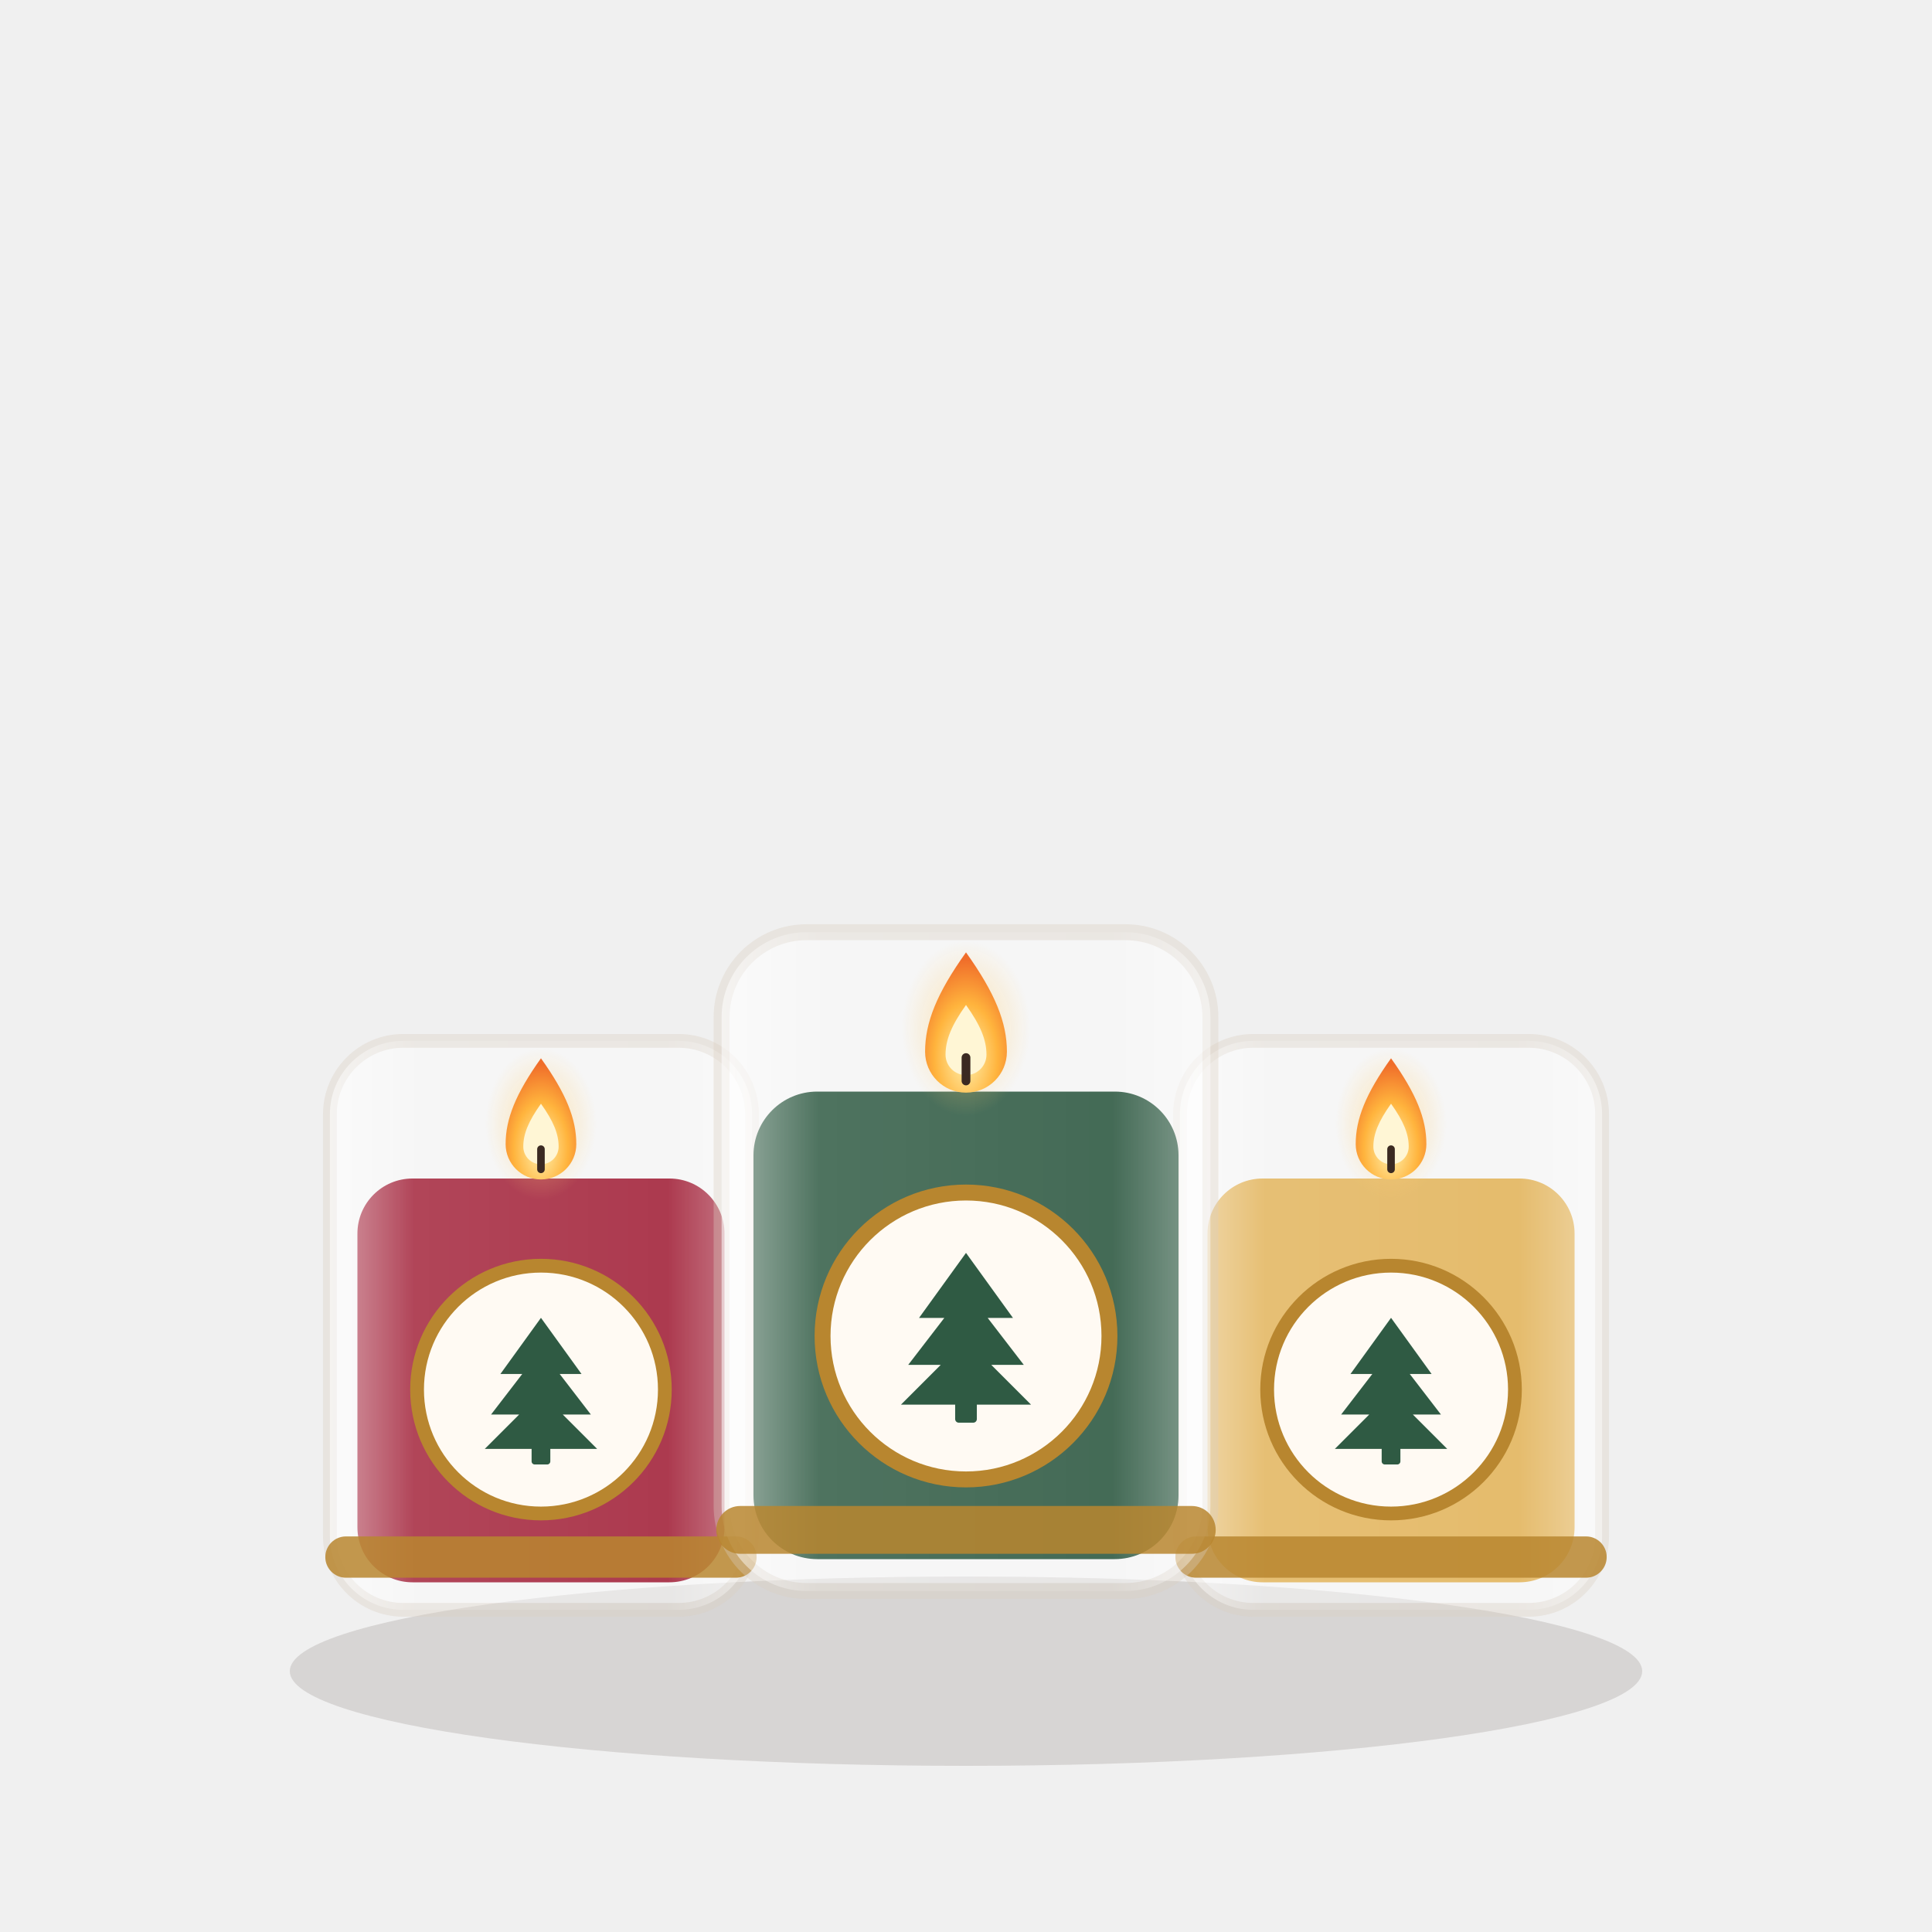
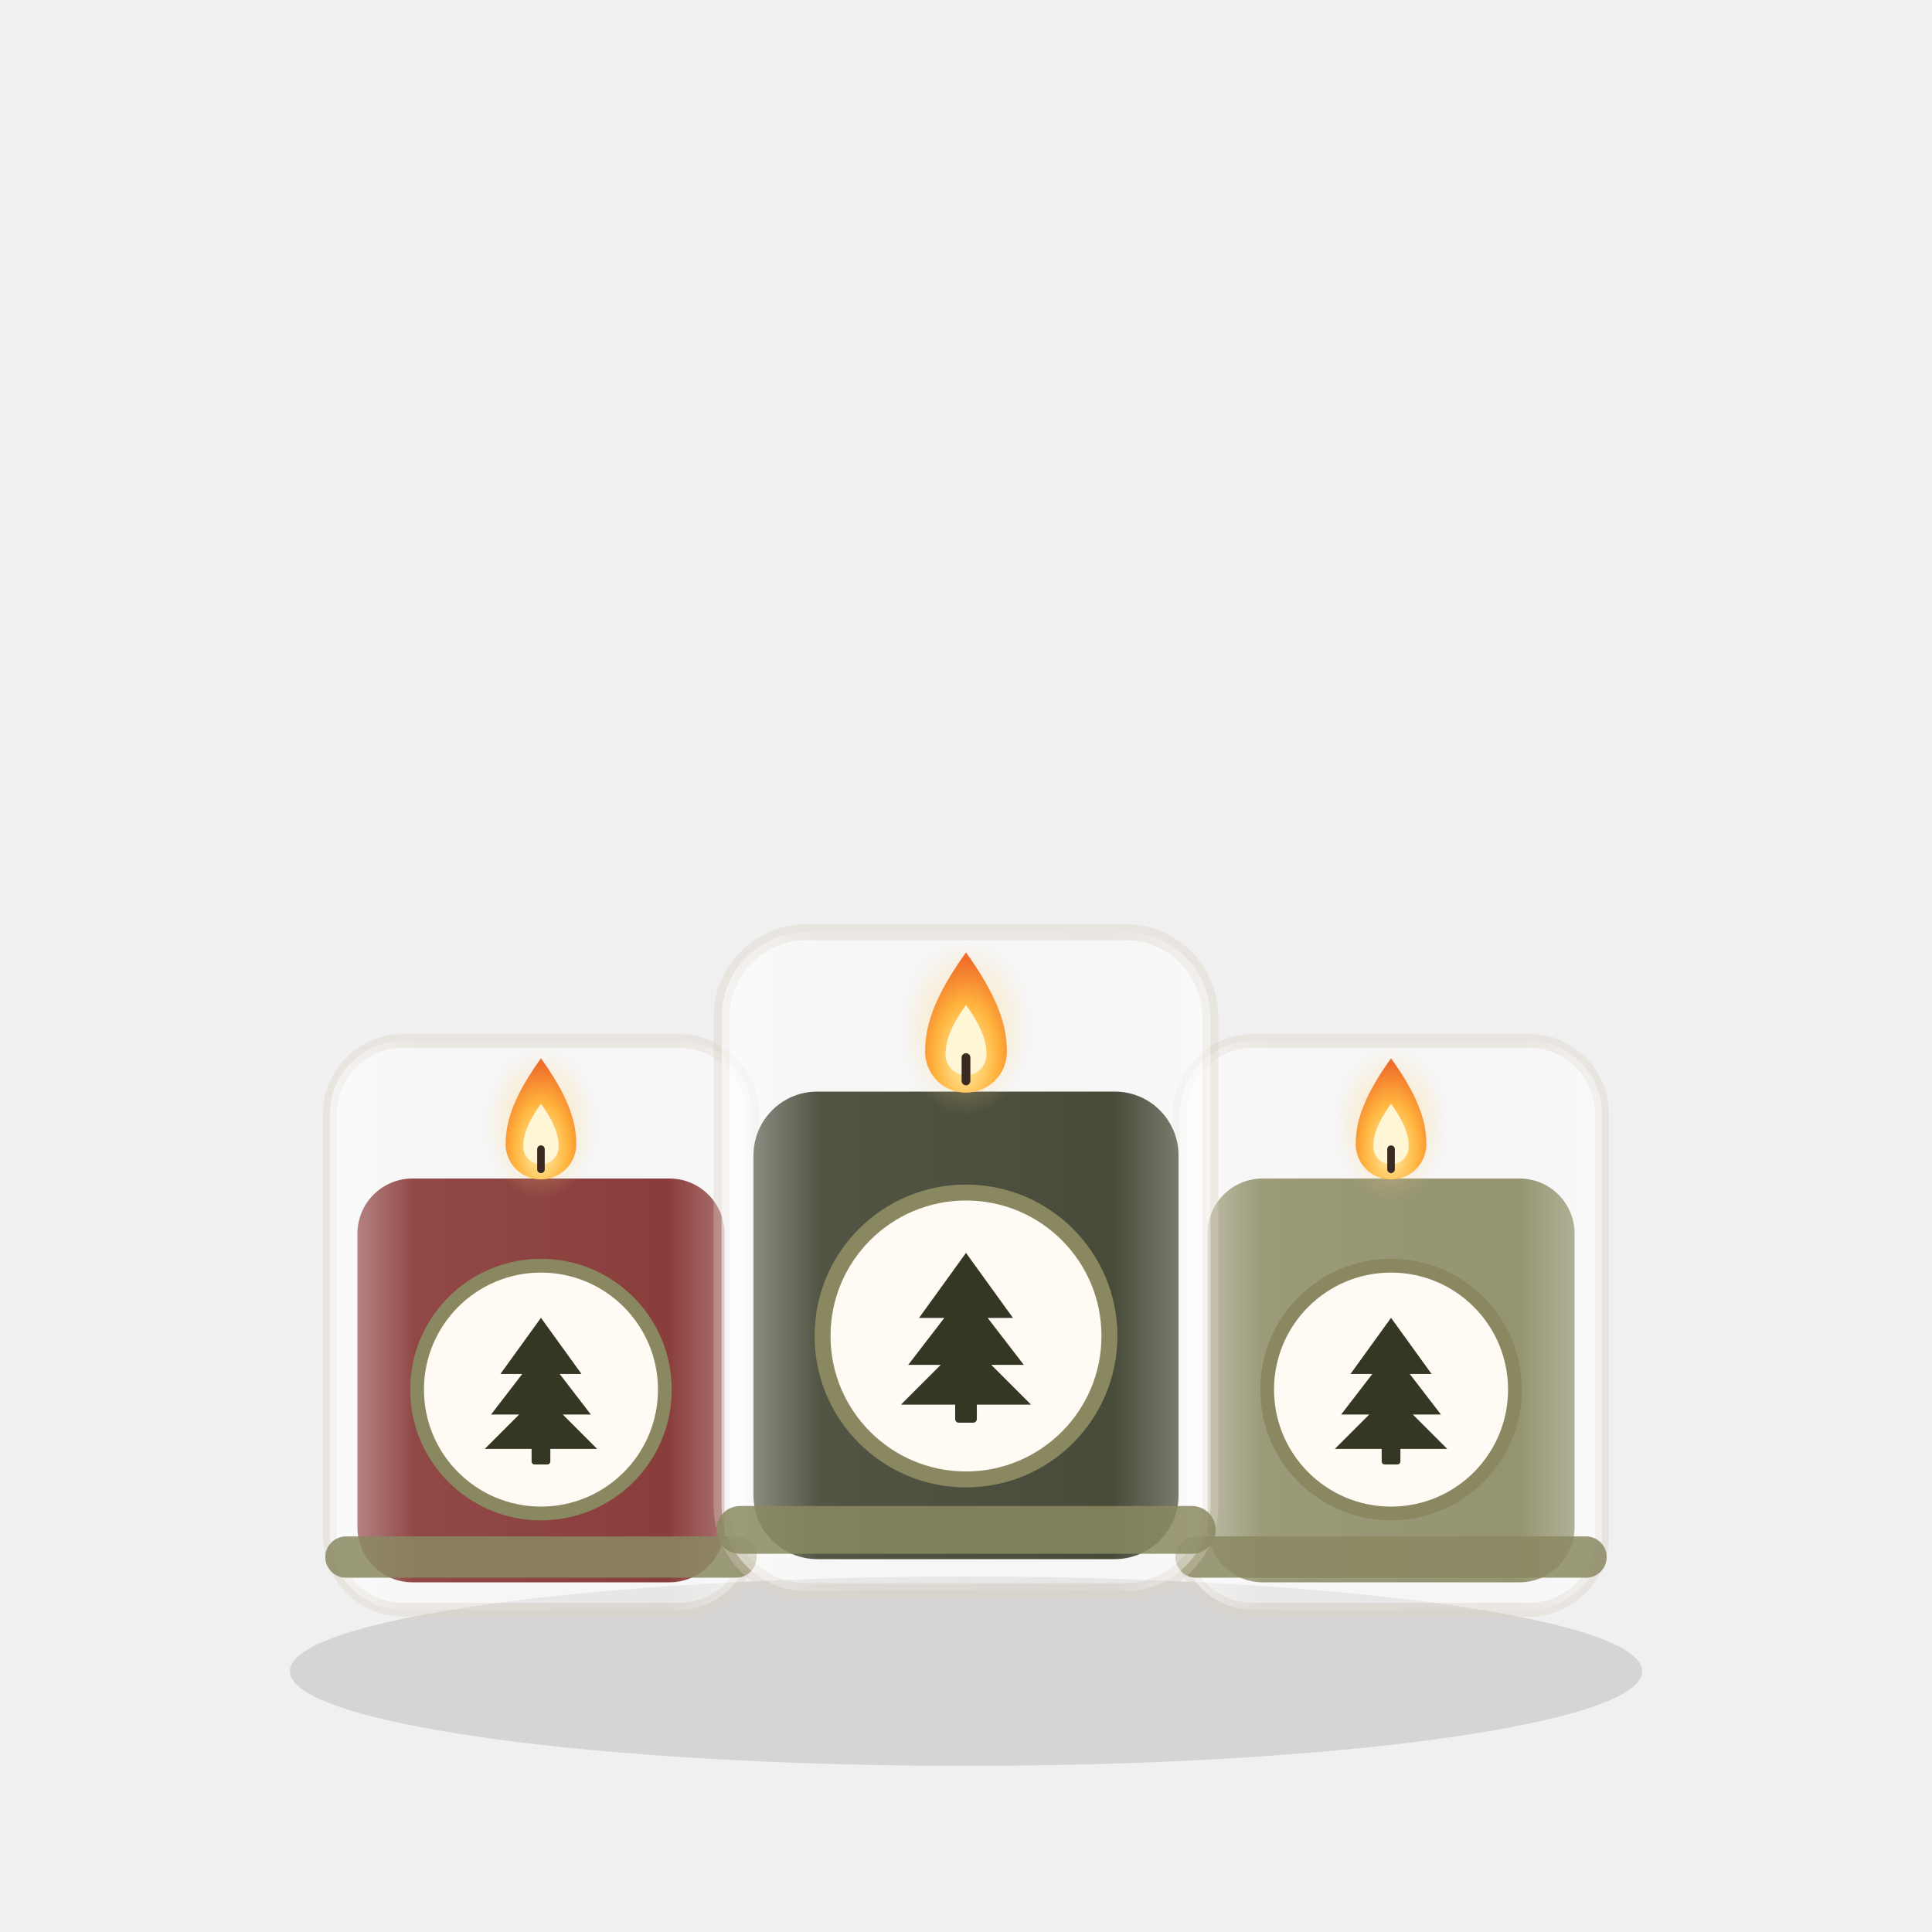
<svg xmlns="http://www.w3.org/2000/svg" viewBox="0 0 400 400" width="800" height="800">
  <defs>
    <linearGradient id="cuerpo" x1="0" x2="1">
      <stop offset="0" stop-color="#fffaf3" />
      <stop offset=".55" stop-color="#fffaf3" />
      <stop offset="1" stop-color="#e9dfd2" />
    </linearGradient>
    <radialGradient id="llama" cx=".5" cy=".75" r=".7">
      <stop offset="0" stop-color="#fff2b0" />
      <stop offset=".55" stop-color="#ffb43d" />
      <stop offset="1" stop-color="#f06d2a" />
    </radialGradient>
    <radialGradient id="halo">
      <stop offset="0" stop-color="#ffd27a" stop-opacity=".55" />
      <stop offset="1" stop-color="#ffd27a" stop-opacity="0" />
    </radialGradient>
    <linearGradient id="vidrio" x1="0" x2="1">
      <stop offset="0" stop-color="#fff" stop-opacity=".55" />
      <stop offset=".2" stop-color="#fff" stop-opacity=".15" />
      <stop offset=".8" stop-color="#fff" stop-opacity=".1" />
      <stop offset="1" stop-color="#fff" stop-opacity=".45" />
    </linearGradient>
  </defs>
  <ellipse cx="200" cy="346" rx="140" ry="19.6" fill="#3b2a22" opacity=".14" />
  <g transform="translate(112 282) scale(0.95)">
    <rect x="-46" y="-70" width="92" height="124" rx="16" fill="#fff" opacity=".35" stroke="#d9cdbf" stroke-width="3" />
-     <rect x="-40" y="-40" width="80" height="88" rx="12" fill="#a3243b" />
+     <rect x="-40" y="-40" width="80" height="88" rx="12" fill="#7D2826" />
    <rect x="-46" y="-70" width="92" height="124" rx="16" fill="url(#vidrio)" />
-     <rect x="-47" y="38" width="94" height="9" rx="4.5" fill="#b8862f" opacity=".85" />
-     <circle cx="0" cy="6" r="27" fill="#fffaf3" stroke="#b8862f" stroke-width="3" />
+     <rect x="-47" y="38" width="94" height="9" rx="4.5" fill="#898861" opacity=".85" />
+     <circle cx="0" cy="6" r="27" fill="#fffaf3" stroke="#898861" stroke-width="3" />
    <g transform="translate(-17 -11) scale(0.34)">
-       <g fill="#2f5a43">
+       <g fill="#343723">
        <path d="M50 4 76 40H62l20 26H64l22 22H14l22-22H18l20-26H24Z" />
        <rect x="44" y="86" width="12" height="12" rx="2" />
      </g>
    </g>
    <g transform="translate(0 -42) scale(0.55)">
      <ellipse cx="0" cy="-18" rx="22" ry="30" fill="url(#halo)" />
      <g>
        <animateTransform attributeName="transform" type="scale" values="1 1;0.94 1.06;1.03 0.97;1 1" dur="1.6s" repeatCount="indefinite" additive="sum" />
        <path d="M0-44C10-30 14-20 14-10A14 14 0 0 1-14-10C-14-20-10-30 0-44Z" fill="url(#llama)" />
        <path d="M0-26C5-19 7-14 7-9A7 7 0 0 1-7-9C-7-14-5-19 0-26Z" fill="#fff6d5" />
      </g>
      <path d="M0 0v-8" stroke="#3b2a22" stroke-width="3" stroke-linecap="round" />
    </g>
  </g>
  <g transform="translate(288 282) scale(0.95)">
    <rect x="-46" y="-70" width="92" height="124" rx="16" fill="#fff" opacity=".35" stroke="#d9cdbf" stroke-width="3" />
-     <rect x="-40" y="-40" width="80" height="88" rx="12" fill="#e2b45c" />
+     <rect x="-40" y="-40" width="80" height="88" rx="12" fill="#898861" />
    <rect x="-46" y="-70" width="92" height="124" rx="16" fill="url(#vidrio)" />
-     <rect x="-47" y="38" width="94" height="9" rx="4.5" fill="#b8862f" opacity=".85" />
-     <circle cx="0" cy="6" r="27" fill="#fffaf3" stroke="#b8862f" stroke-width="3" />
+     <rect x="-47" y="38" width="94" height="9" rx="4.5" fill="#898861" opacity=".85" />
+     <circle cx="0" cy="6" r="27" fill="#fffaf3" stroke="#898861" stroke-width="3" />
    <g transform="translate(-17 -11) scale(0.34)">
-       <g fill="#2f5a43">
+       <g fill="#343723">
        <path d="M50 4 76 40H62l20 26H64l22 22H14l22-22H18l20-26H24Z" />
        <rect x="44" y="86" width="12" height="12" rx="2" />
      </g>
    </g>
    <g transform="translate(0 -42) scale(0.55)">
      <ellipse cx="0" cy="-18" rx="22" ry="30" fill="url(#halo)" />
      <g>
        <animateTransform attributeName="transform" type="scale" values="1 1;0.94 1.06;1.03 0.97;1 1" dur="1.6s" repeatCount="indefinite" additive="sum" />
        <path d="M0-44C10-30 14-20 14-10A14 14 0 0 1-14-10C-14-20-10-30 0-44Z" fill="url(#llama)" />
        <path d="M0-26C5-19 7-14 7-9A7 7 0 0 1-7-9C-7-14-5-19 0-26Z" fill="#fff6d5" />
      </g>
      <path d="M0 0v-8" stroke="#3b2a22" stroke-width="3" stroke-linecap="round" />
    </g>
  </g>
  <g transform="translate(200 270) scale(1.1)">
    <rect x="-46" y="-70" width="92" height="124" rx="16" fill="#fff" opacity=".35" stroke="#d9cdbf" stroke-width="3" />
-     <rect x="-40" y="-40" width="80" height="88" rx="12" fill="#2f5a43" />
+     <rect x="-40" y="-40" width="80" height="88" rx="12" fill="#343723" />
    <rect x="-46" y="-70" width="92" height="124" rx="16" fill="url(#vidrio)" />
-     <rect x="-47" y="38" width="94" height="9" rx="4.5" fill="#b8862f" opacity=".85" />
-     <circle cx="0" cy="6" r="27" fill="#fffaf3" stroke="#b8862f" stroke-width="3" />
+     <rect x="-47" y="38" width="94" height="9" rx="4.5" fill="#898861" opacity=".85" />
+     <circle cx="0" cy="6" r="27" fill="#fffaf3" stroke="#898861" stroke-width="3" />
    <g transform="translate(-17 -11) scale(0.34)">
-       <g fill="#2f5a43">
+       <g fill="#343723">
        <path d="M50 4 76 40H62l20 26H64l22 22H14l22-22H18l20-26H24Z" />
        <rect x="44" y="86" width="12" height="12" rx="2" />
      </g>
    </g>
    <g transform="translate(0 -42) scale(0.55)">
      <ellipse cx="0" cy="-18" rx="22" ry="30" fill="url(#halo)" />
      <g>
        <animateTransform attributeName="transform" type="scale" values="1 1;0.94 1.06;1.03 0.97;1 1" dur="1.6s" repeatCount="indefinite" additive="sum" />
        <path d="M0-44C10-30 14-20 14-10A14 14 0 0 1-14-10C-14-20-10-30 0-44Z" fill="url(#llama)" />
        <path d="M0-26C5-19 7-14 7-9A7 7 0 0 1-7-9C-7-14-5-19 0-26Z" fill="#fff6d5" />
      </g>
      <path d="M0 0v-8" stroke="#3b2a22" stroke-width="3" stroke-linecap="round" />
    </g>
  </g>
</svg>
